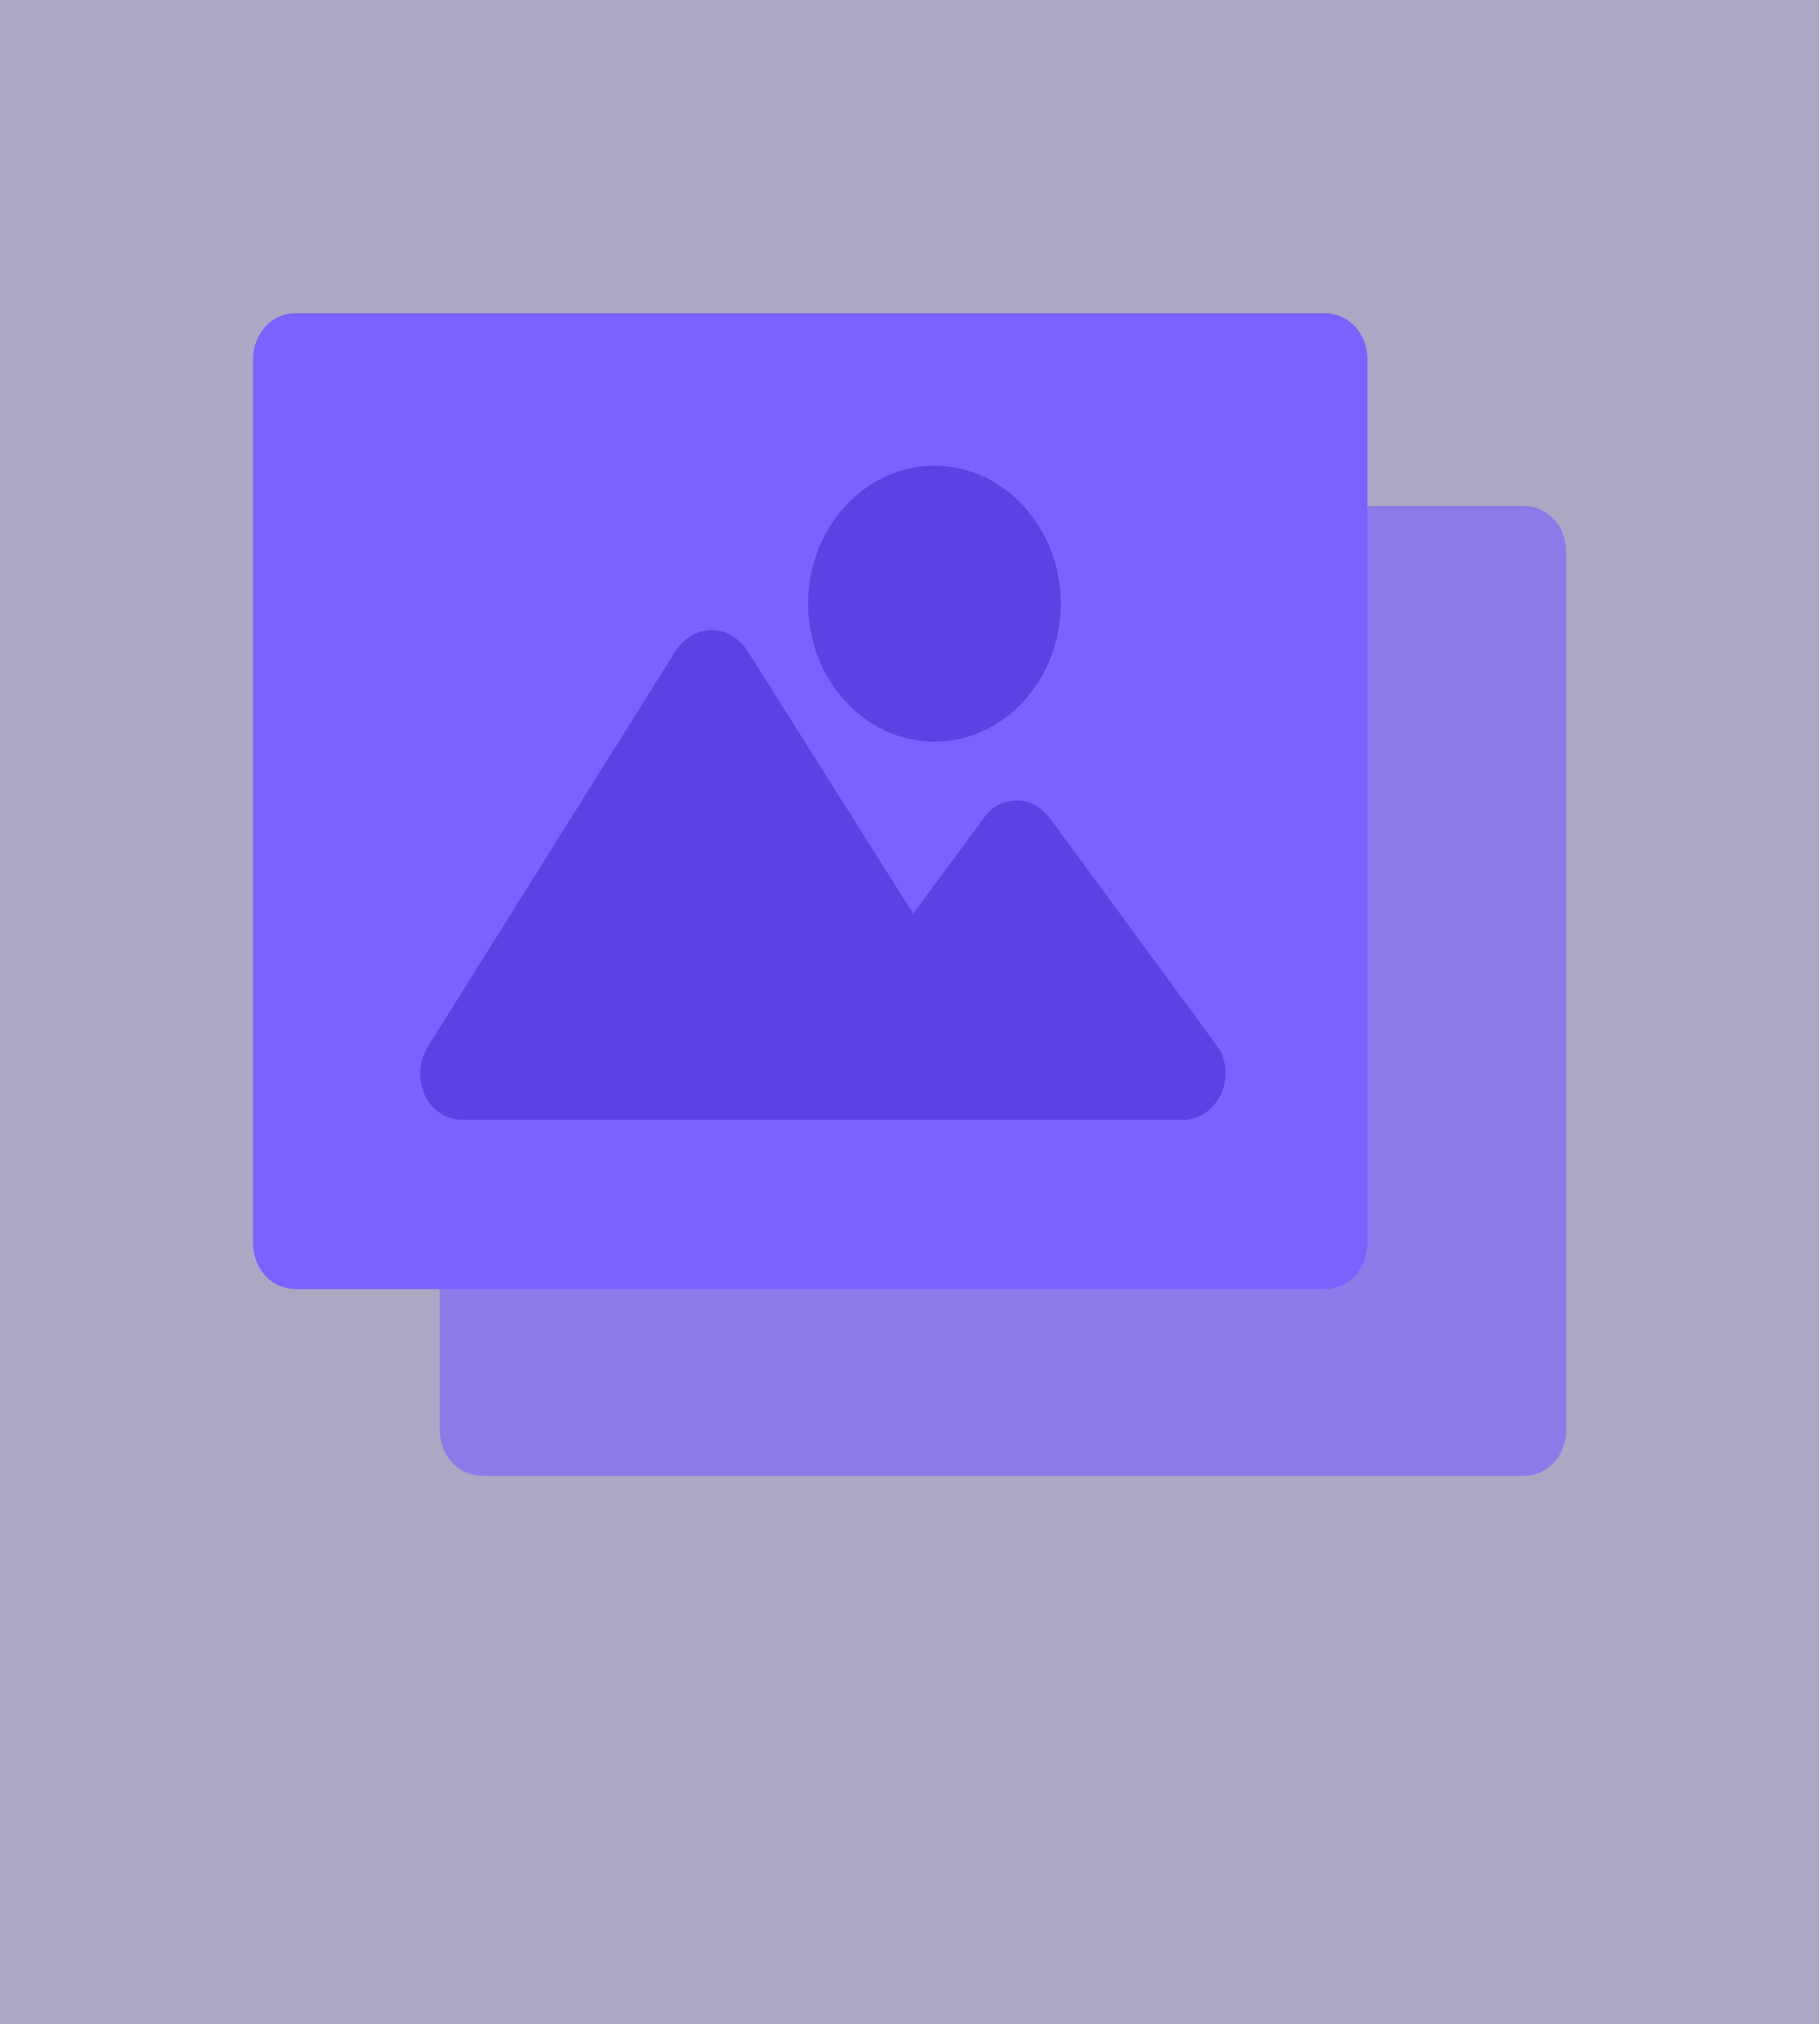
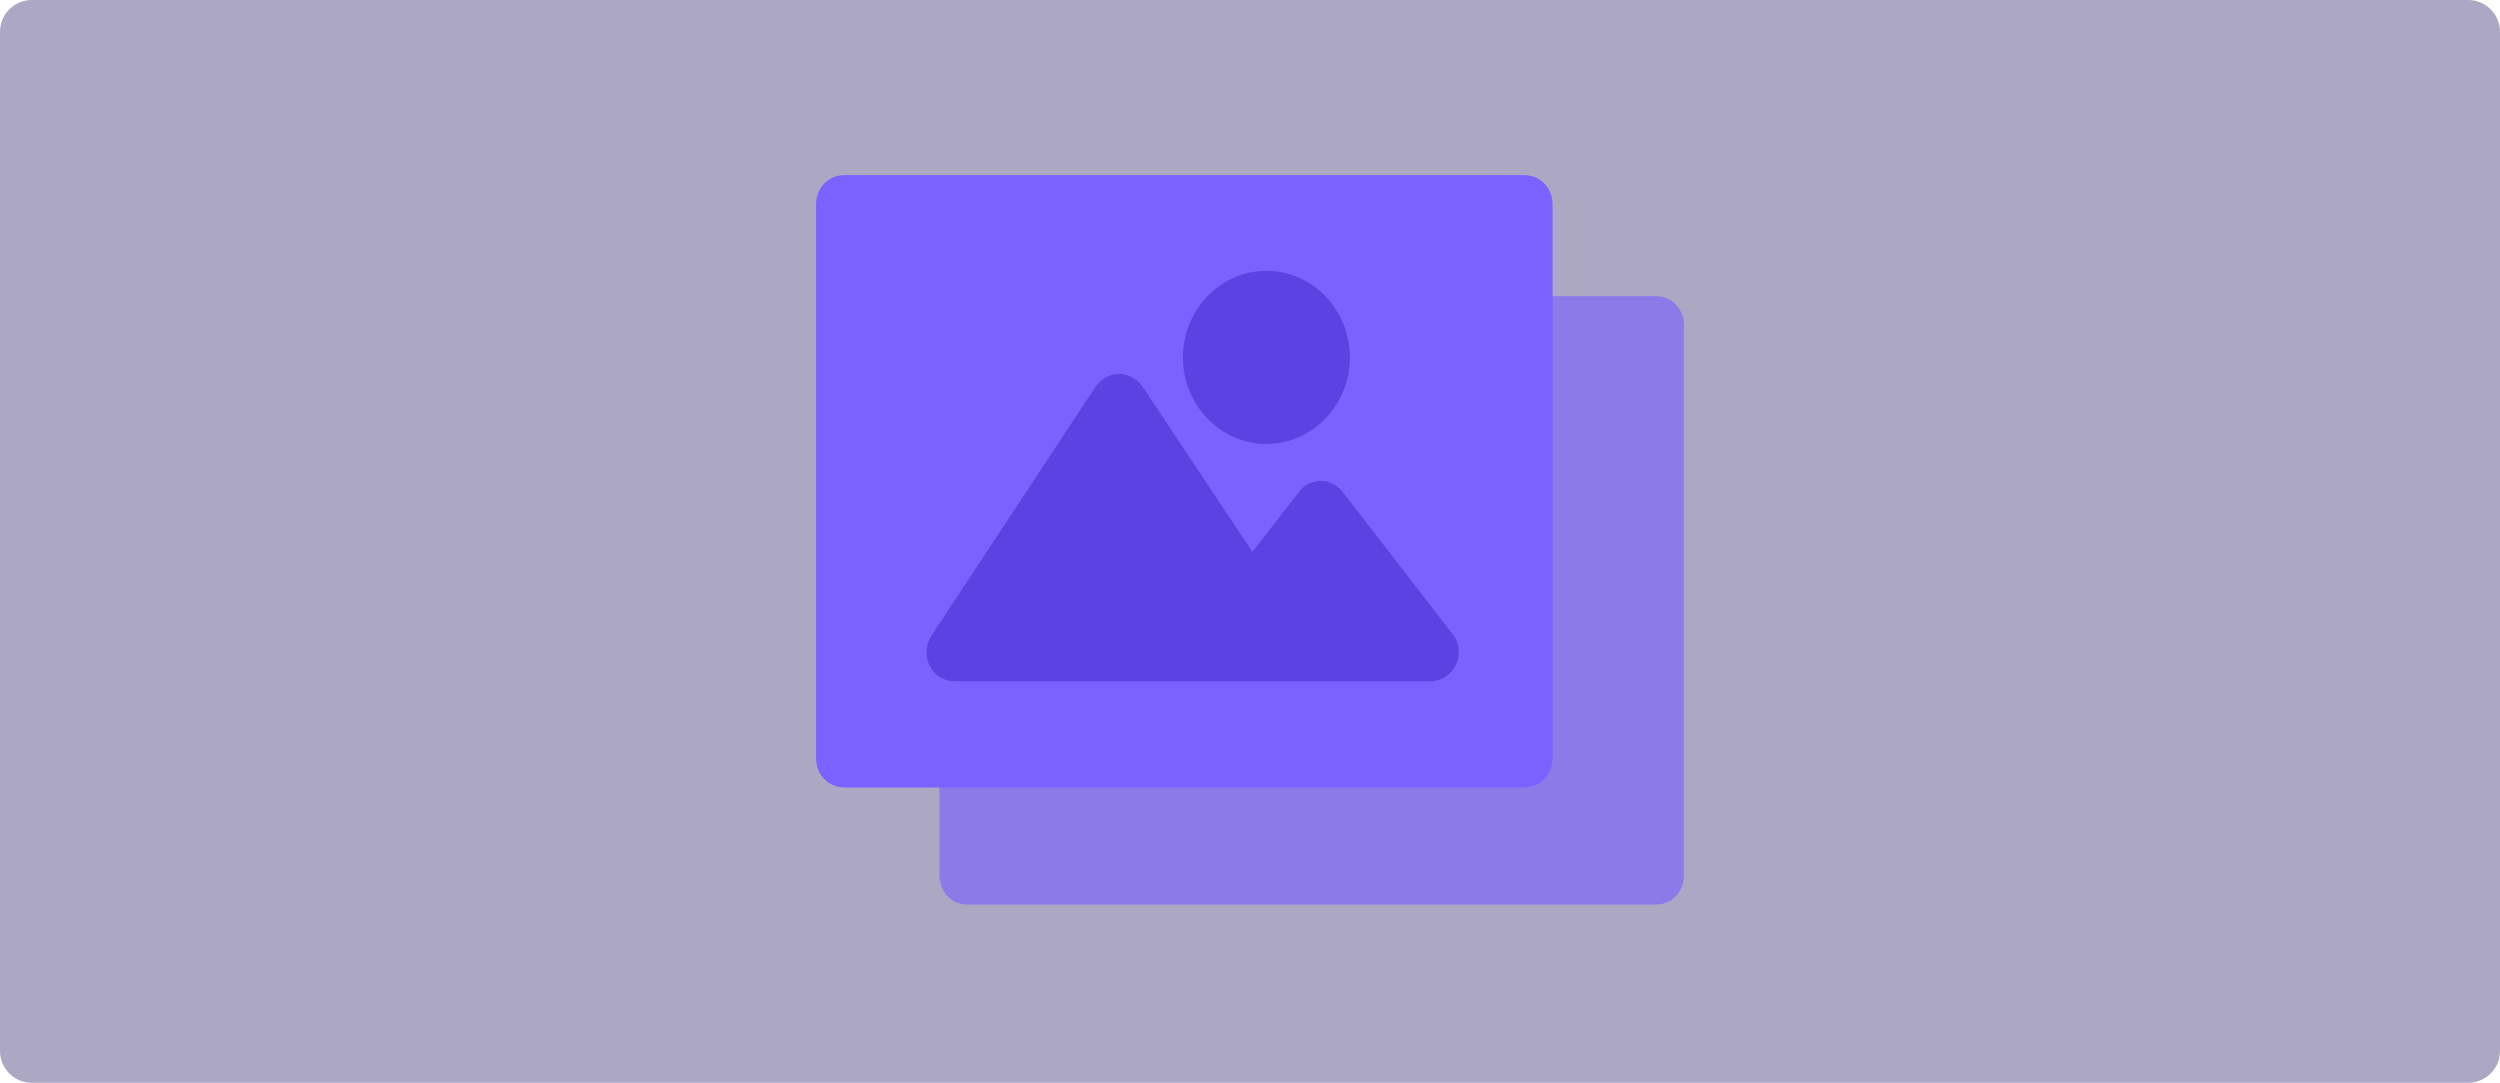
- <svg xmlns="http://www.w3.org/2000/svg" width="302" height="336" viewBox="0 0 302 336" fill="none">
-   <rect width="302" height="336" fill="#ACA7C3" />
-   <path d="M252.926 84H225.1V204.879C225.1 209.251 222.035 212.594 218.026 212.594H73V237.285C73 241.657 76.066 245 80.074 245H252.926C256.935 245 260 241.656 260 237.285V91.716C260 87.343 256.935 84 252.926 84Z" fill="#7B61FF" fill-opacity="0.64" />
-   <path d="M219.903 214C223.925 214 227 210.641 227 206.249V84.813V59.751C227 55.358 223.924 52 219.903 52H49.097C45.075 52 42 55.359 42 59.751V206.249C42 210.642 45.075 214 49.097 214H74.41H219.903Z" fill="#7B61FF" />
-   <path d="M176.099 100.214C176.099 87.605 166.672 77.311 155.124 77.311C143.576 77.311 134.148 87.605 134.148 100.214C134.148 112.823 143.576 123.117 155.124 123.117C166.672 123.117 176.099 112.823 176.099 100.214Z" fill="#4B31D3" fill-opacity="0.64" />
-   <path d="M118.123 104.589C115.766 104.589 113.645 105.875 112.231 107.934L70.988 173.811C69.573 176.127 69.338 179.215 70.516 181.788C71.695 184.361 74.052 185.906 76.879 185.906H141.219H196.368C199.196 185.906 201.553 184.104 202.731 181.531C203.909 178.957 203.674 175.612 201.788 173.296L174.214 135.726C172.8 133.925 170.915 132.895 168.794 132.895C166.673 132.895 164.552 133.925 163.373 135.726L151.59 151.68L124.015 107.934C122.601 105.875 120.48 104.589 118.123 104.589Z" fill="#4B31D3" fill-opacity="0.64" />
+ <svg xmlns="http://www.w3.org/2000/svg" width="628" height="272" viewBox="0 0 628 272" fill="none">
+   <rect width="628" height="272" rx="8" fill="#ACA7C3" />
+   <path d="M415.926 74.381H388.1V189.144C388.1 193.295 385.035 196.469 381.026 196.469H236V219.91C236 224.061 239.066 227.235 243.074 227.235H415.926C419.935 227.235 423 224.061 423 219.91V81.706C423 77.555 419.935 74.381 415.926 74.381Z" fill="#7B61FF" fill-opacity="0.64" />
+   <path d="M382.903 197.804C386.925 197.804 390 194.615 390 190.445V75.153V51.359C390 47.188 386.924 44 382.903 44H212.097C208.076 44 205 47.189 205 51.359V190.445C205 194.615 208.076 197.804 212.097 197.804H237.41H382.903Z" fill="#7B61FF" />
+   <path d="M339.099 89.775C339.099 77.803 329.672 68.031 318.124 68.031C306.576 68.031 297.148 77.803 297.148 89.775C297.148 101.746 306.576 111.518 318.124 111.518C329.672 111.518 339.099 101.746 339.099 89.775Z" fill="#4B31D3" fill-opacity="0.64" />
+   <path d="M281.123 93.928C278.766 93.928 276.645 95.149 275.231 97.104L233.988 159.648C232.573 161.847 232.338 164.778 233.516 167.222C234.694 169.664 237.051 171.13 239.879 171.13H304.219H359.368C362.196 171.13 364.553 169.42 365.731 166.977C366.909 164.534 366.674 161.358 364.788 159.159L337.214 123.49C335.8 121.779 333.915 120.802 331.794 120.802C329.673 120.802 327.552 121.779 326.373 123.49L314.59 138.637L287.015 97.104C285.601 95.149 283.48 93.928 281.123 93.928Z" fill="#4B31D3" fill-opacity="0.64" />
</svg>
